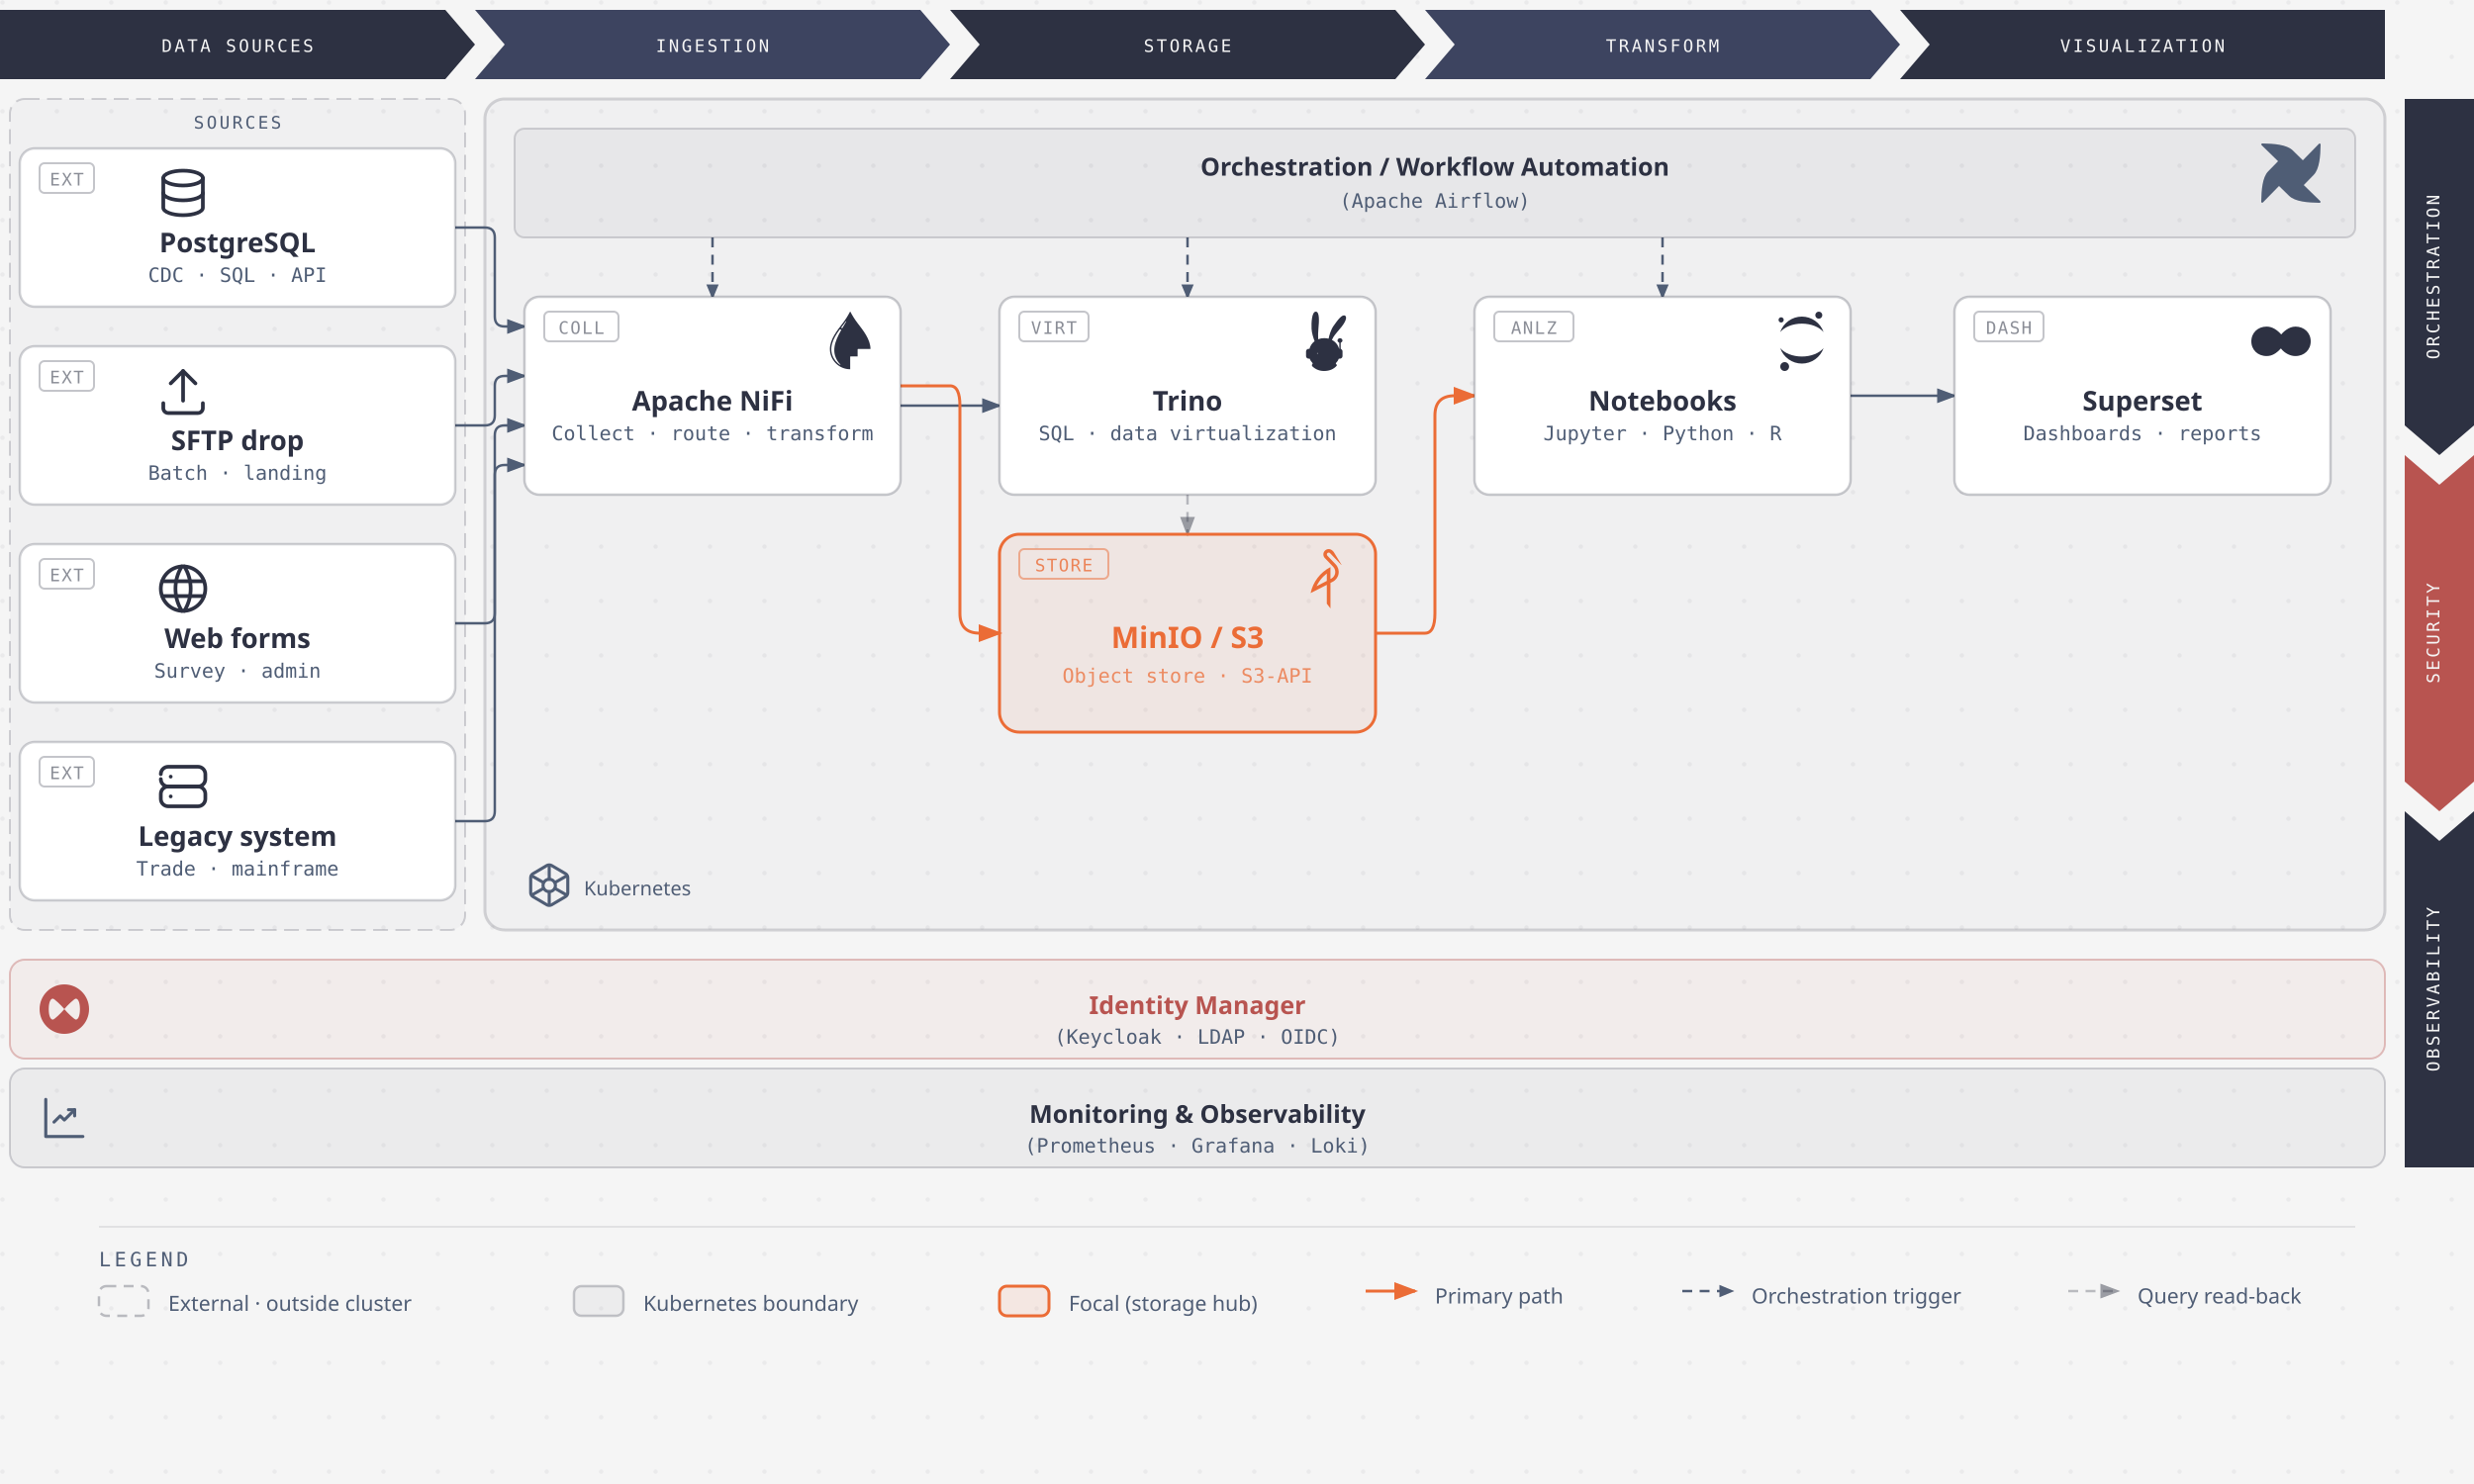
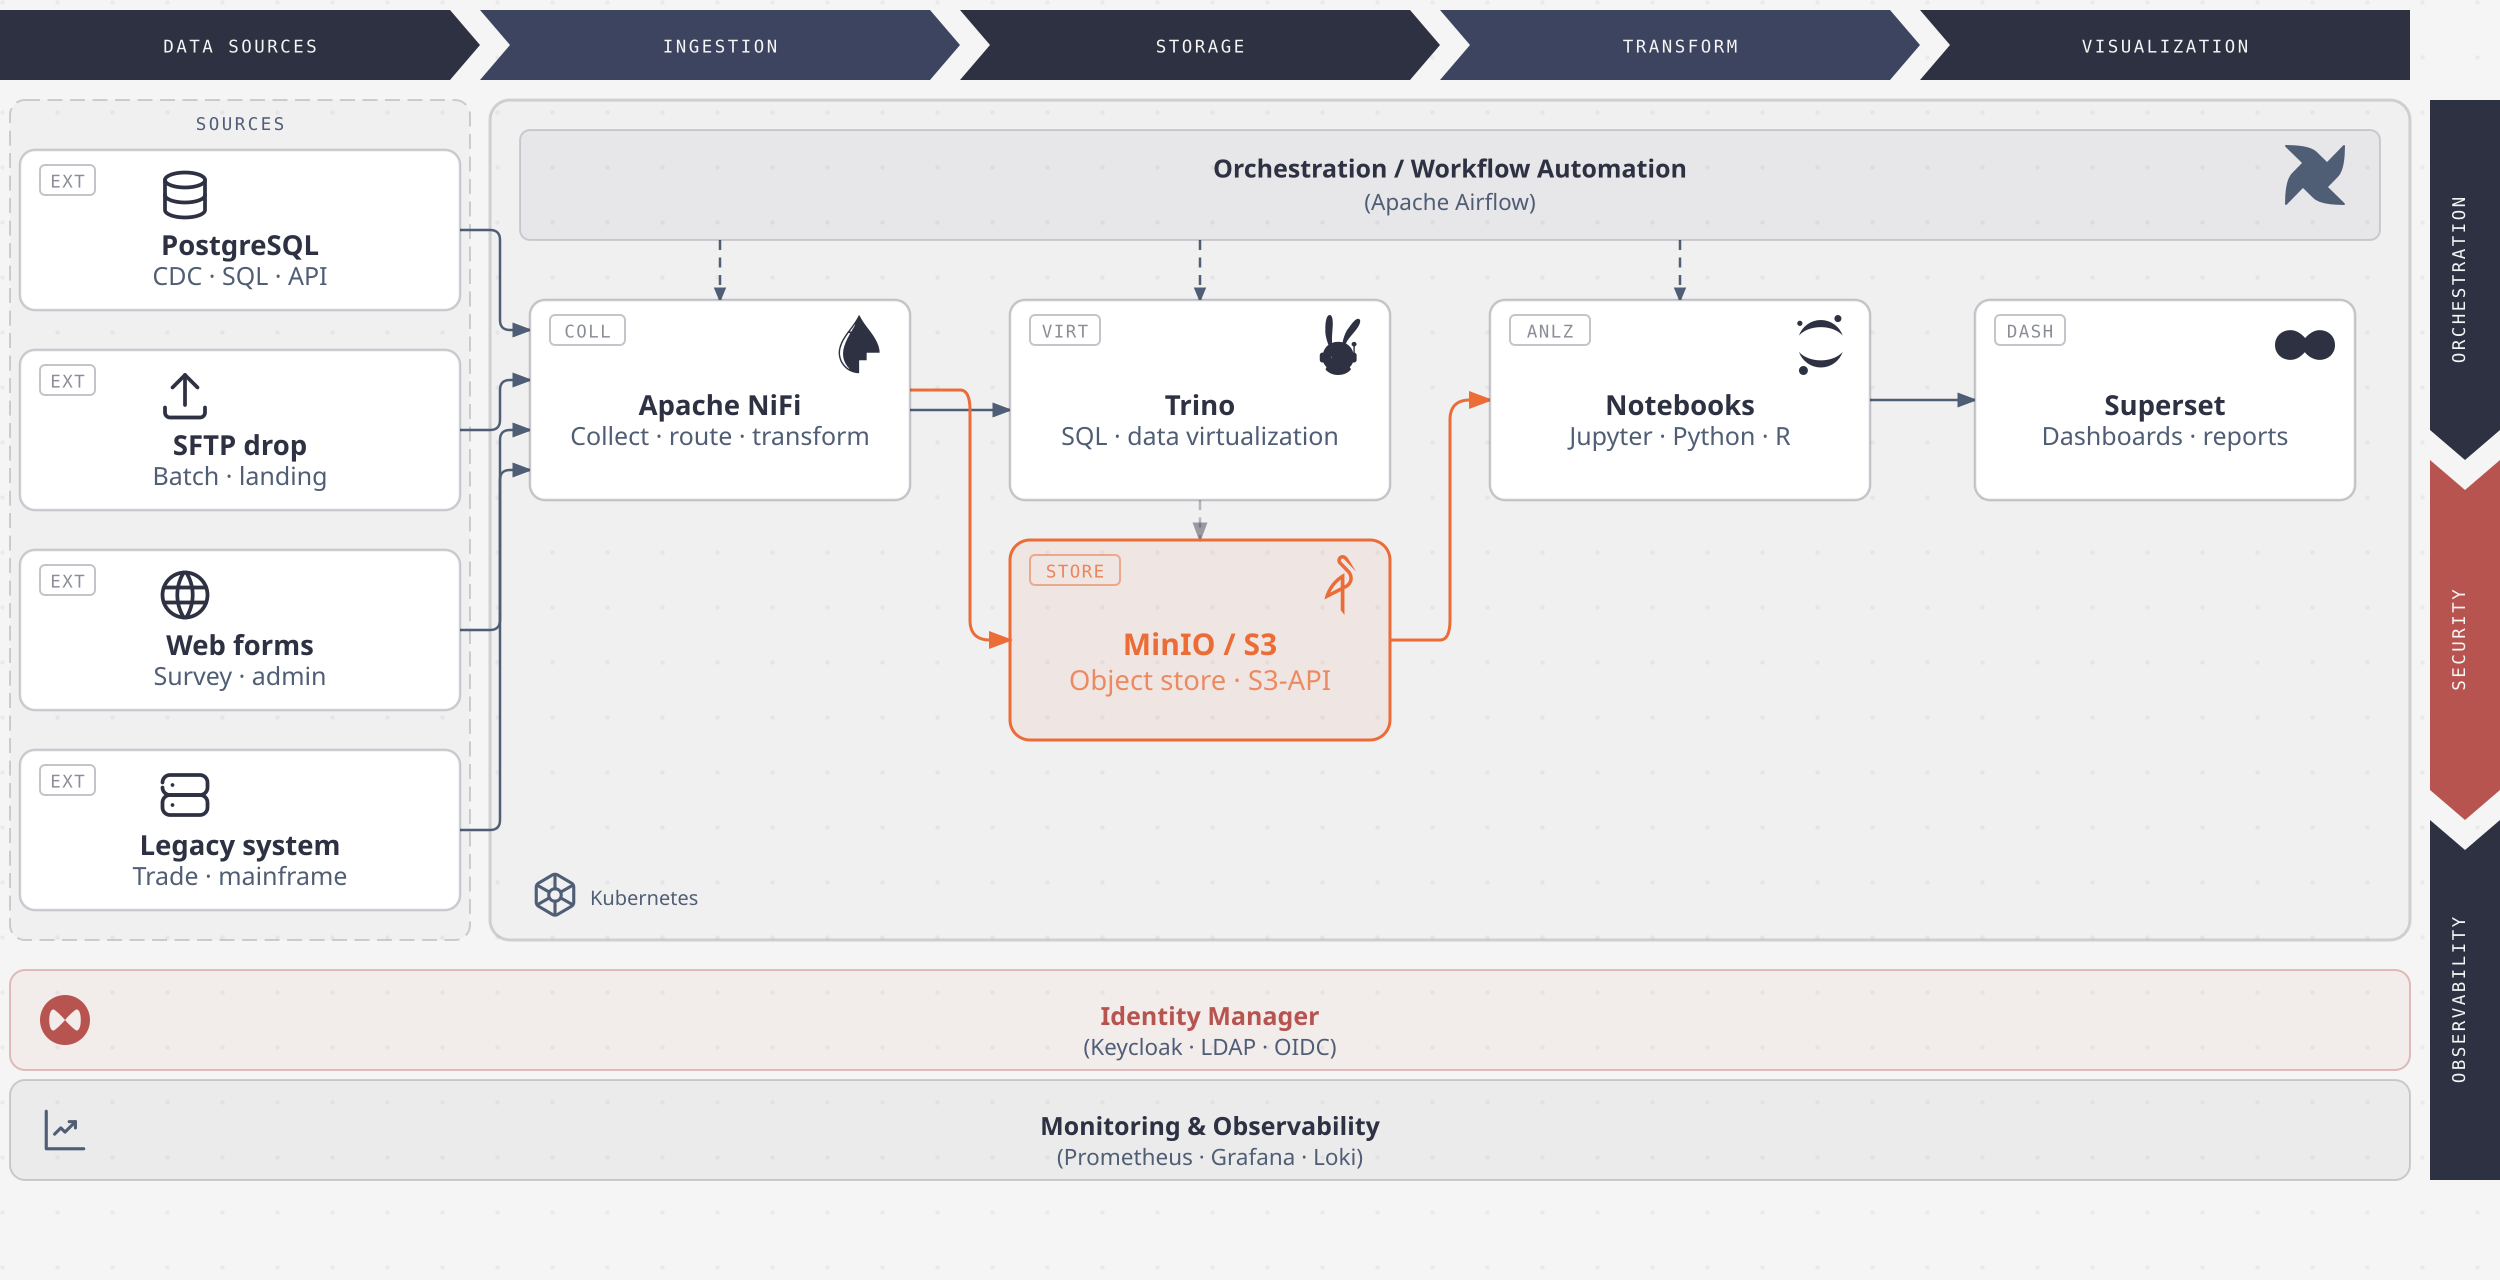
- <svg xmlns="http://www.w3.org/2000/svg" viewBox="0 0 1000 600" role="img" aria-labelledby="high-level-vertical-title high-level-vertical-desc">
+ <svg xmlns="http://www.w3.org/2000/svg" viewBox="0 0 1000 512" role="img" aria-labelledby="high-level-vertical-title high-level-vertical-desc">
  <defs>
    <style>
/* page-css */
@font-face { font-family: 'Amazon Ember'; font-weight: 300; font-style: normal; src: local('Amazon Ember Light'), local('Amazon Ember'); }
@font-face { font-family: 'Amazon Ember'; font-weight: 400; font-style: normal; src: local('Amazon Ember'); }
@font-face { font-family: 'Amazon Ember'; font-weight: 400; font-style: italic; src: local('Amazon Ember Italic'), local('Amazon Ember'); }
@font-face { font-family: 'Amazon Ember'; font-weight: 600; font-style: normal; src: local('Amazon Ember Medium'), local('Amazon Ember'); }
@font-face { font-family: 'Amazon Ember'; font-weight: 700; font-style: normal; src: local('Amazon Ember Bold'), local('Amazon Ember'); }
@font-face { font-family: 'Amazon Ember'; font-weight: 800; font-style: normal; src: local('Amazon Ember Heavy'), local('Amazon Ember'); }
@font-face { font-family: 'Amazon Ember Mono'; font-weight: 400; font-style: normal; src: local('Amazon Ember Mono'); }
@font-face { font-family: 'Amazon Ember Mono'; font-weight: 700; font-style: normal; src: local('Amazon Ember Mono Bold'), local('Amazon Ember Mono'); }
/* /page-css */
    </style>
    <pattern id="dots" width="22" height="22" patternUnits="userSpaceOnUse">
      <circle cx="1" cy="1" r="0.9" fill="rgba(45,49,66,0.10)" />
    </pattern>
    <marker id="arrow" markerWidth="8" markerHeight="6" refX="7" refY="3" orient="auto">
      <polygon points="0 0, 8 3, 0 6" fill="#4f5d75" />
    </marker>
    <marker id="arrow-accent" markerWidth="8" markerHeight="6" refX="7" refY="3" orient="auto">
      <polygon points="0 0, 8 3, 0 6" fill="#eb6c36" />
    </marker>
    <marker id="arrow-sm" markerWidth="6" markerHeight="5" refX="5" refY="2.5" orient="auto">
      <polygon points="0 0, 6 2.5, 0 5" fill="#4f5d75" />
    </marker>
    <marker id="arrow-dim" markerWidth="8" markerHeight="6" refX="7" refY="3" orient="auto">
      <polygon points="0 0, 8 3, 0 6" fill="rgba(45,49,66,0.45)" />
    </marker>
  </defs>
  <rect width="100%" height="100%" fill="#f5f5f5" />
  <rect width="100%" height="100%" fill="url(#dots)" opacity="0.55" />
  <polygon points="0,4 180,4 192,18 180,32 0,32" fill="#2d3142" />
  <polygon points="192,4 372,4 384,18 372,32 192,32 204,18" fill="#3d4460" />
  <polygon points="384,4 564,4 576,18 564,32 384,32 396,18" fill="#2d3142" />
  <polygon points="576,4 756,4 768,18 756,32 576,32 588,18" fill="#3d4460" />
  <polygon points="768,4 964,4 964,32 768,32 780,18" fill="#2d3142" />
  <text x="96" y="21" fill="#f5f5f5" font-size="7" font-family="'Geist Mono', monospace" letter-spacing="0.14em" text-anchor="middle">DATA SOURCES</text>
  <text x="288" y="21" fill="#f5f5f5" font-size="7" font-family="'Geist Mono', monospace" letter-spacing="0.14em" text-anchor="middle">INGESTION</text>
  <text x="480" y="21" fill="#f5f5f5" font-size="7" font-family="'Geist Mono', monospace" letter-spacing="0.14em" text-anchor="middle">STORAGE</text>
  <text x="672" y="21" fill="#f5f5f5" font-size="7" font-family="'Geist Mono', monospace" letter-spacing="0.14em" text-anchor="middle">TRANSFORM</text>
  <text x="866" y="21" fill="#f5f5f5" font-size="7" font-family="'Geist Mono', monospace" letter-spacing="0.14em" text-anchor="middle">VISUALIZATION</text>
  <polygon points="972,40 1000,40 1000,172 986,184 972,172" fill="#2d3142" />
  <text x="986" y="112" fill="#f5f5f5" font-size="7" font-family="'Geist Mono', monospace" letter-spacing="0.14em" text-anchor="middle" transform="rotate(-90 986 112)">ORCHESTRATION</text>
  <polygon points="972,184 986,196 1000,184 1000,316 986,328 972,316" fill="#b85450" />
  <text x="986" y="256" fill="#f5f5f5" font-size="7" font-family="'Geist Mono', monospace" letter-spacing="0.14em" text-anchor="middle" transform="rotate(-90 986 256)">SECURITY</text>
  <polygon points="972,328 986,340 1000,328 1000,472 972,472" fill="#2d3142" />
  <text x="986" y="400" fill="#f5f5f5" font-size="7" font-family="'Geist Mono', monospace" letter-spacing="0.14em" text-anchor="middle" transform="rotate(-90 986 400)">OBSERVABILITY</text>
  <rect x="4" y="40" width="184" height="336" rx="6" fill="rgba(45,49,66,0.02)" stroke="rgba(45,49,66,0.20)" stroke-width="0.8" stroke-dasharray="6,3" />
  <text x="96" y="52" fill="#4f5d75" font-size="7" font-family="'Geist Mono', monospace" letter-spacing="0.14em" text-anchor="middle">SOURCES</text>
  <rect x="196" y="40" width="768" height="336" rx="8" fill="rgba(45,49,66,0.02)" stroke="rgba(45,49,66,0.18)" stroke-width="1.2" />
  <rect x="4" y="388" width="960" height="40" rx="6" fill="rgba(184,84,80,0.06)" stroke="rgba(184,84,80,0.35)" stroke-width="0.8" />
  <path d="M 184,92  H 196 Q 200,92  200,96  V 128 Q 200,132 204,132 H 212" fill="none" stroke="#4f5d75" stroke-width="1" marker-end="url(#arrow)" />
  <path d="M 184,172 H 196 Q 200,172 200,168 V 156 Q 200,152 204,152 H 212" fill="none" stroke="#4f5d75" stroke-width="1" marker-end="url(#arrow)" />
  <path d="M 184,252 H 196 Q 200,252 200,248 V 176 Q 200,172 204,172 H 212" fill="none" stroke="#4f5d75" stroke-width="1" marker-end="url(#arrow)" />
  <path d="M 184,332 H 196 Q 200,332 200,328 V 192 Q 200,188 204,188 H 212" fill="none" stroke="#4f5d75" stroke-width="1" marker-end="url(#arrow)" />
  <line x1="288" y1="96" x2="288" y2="120" stroke="#4f5d75" stroke-width="1" stroke-dasharray="4,3" marker-end="url(#arrow-sm)" />
  <line x1="480" y1="96" x2="480" y2="120" stroke="#4f5d75" stroke-width="1" stroke-dasharray="4,3" marker-end="url(#arrow-sm)" />
  <line x1="672" y1="96" x2="672" y2="120" stroke="#4f5d75" stroke-width="1" stroke-dasharray="4,3" marker-end="url(#arrow-sm)" />
  <line x1="364" y1="164" x2="404" y2="164" stroke="#4f5d75" stroke-width="1" marker-end="url(#arrow)" />
  <path d="M 364,156 H 384 Q 388,156 388,164 V 248 Q 388,256 396,256 H 404" fill="none" stroke="#eb6c36" stroke-width="1.2" marker-end="url(#arrow-accent)" />
  <line x1="480" y1="200" x2="480" y2="216" stroke="rgba(45,49,66,0.30)" stroke-width="1" stroke-dasharray="4,3" marker-end="url(#arrow-dim)" />
  <path d="M 556,256 H 576 Q 580,256 580,248 V 168 Q 580,160 588,160 H 596" fill="none" stroke="#eb6c36" stroke-width="1.2" marker-end="url(#arrow-accent)" />
  <line x1="748" y1="160" x2="790" y2="160" stroke="#4f5d75" stroke-width="1" marker-end="url(#arrow)" />
  <rect x="8" y="60" width="176" height="64" rx="6" fill="white" stroke="rgba(45,49,66,0.22)" stroke-width="1" />
  <rect x="16" y="66" width="22" height="12" rx="2" fill="transparent" stroke="rgba(45,49,66,0.28)" stroke-width="0.8" />
  <text x="27" y="75" fill="rgba(45,49,66,0.55)" font-size="7" font-family="'Geist Mono', monospace" text-anchor="middle" letter-spacing="0.08em">EXT</text>
  <svg x="62" y="66" width="24" height="24" viewBox="0 0 24 24" fill="none" stroke="#2d3142" stroke-width="1.5" stroke-linecap="round" stroke-linejoin="round" aria-hidden="true">
    <path d="M4 6a8 3 0 1 0 16 0a8 3 0 1 0 -16 0" />
    <path d="M4 6v6a8 3 0 0 0 16 0v-6" />
    <path d="M4 12v6a8 3 0 0 0 16 0v-6" />
  </svg>
  <text x="96" y="102" fill="#2d3142" font-size="11" font-weight="600" font-family="'Geist', sans-serif" text-anchor="middle">PostgreSQL</text>
-   <text x="96" y="114" fill="#4f5d75" font-size="8" font-family="'Geist Mono', monospace" text-anchor="middle">CDC · SQL · API</text>
+   <text x="96" y="114" fill="#4f5d75" font-size="10" font-family="'Geist', sans-serif" text-anchor="middle">CDC · SQL · API</text>
  <rect x="8" y="140" width="176" height="64" rx="6" fill="white" stroke="rgba(45,49,66,0.22)" stroke-width="1" />
  <rect x="16" y="146" width="22" height="12" rx="2" fill="transparent" stroke="rgba(45,49,66,0.28)" stroke-width="0.8" />
  <text x="27" y="155" fill="rgba(45,49,66,0.55)" font-size="7" font-family="'Geist Mono', monospace" text-anchor="middle" letter-spacing="0.08em">EXT</text>
  <svg x="62" y="146" width="24" height="24" viewBox="0 0 24 24" fill="none" stroke="#2d3142" stroke-width="1.5" stroke-linecap="round" stroke-linejoin="round" aria-hidden="true">
    <path d="M4 17v2a2 2 0 0 0 2 2h12a2 2 0 0 0 2-2v-2" />
    <path d="M7 9l5 -5l5 5" />
    <path d="M12 4l0 12" />
  </svg>
  <text x="96" y="182" fill="#2d3142" font-size="11" font-weight="600" font-family="'Geist', sans-serif" text-anchor="middle">SFTP drop</text>
-   <text x="96" y="194" fill="#4f5d75" font-size="8" font-family="'Geist Mono', monospace" text-anchor="middle">Batch · landing</text>
+   <text x="96" y="194" fill="#4f5d75" font-size="10" font-family="'Geist', sans-serif" text-anchor="middle">Batch · landing</text>
  <rect x="8" y="220" width="176" height="64" rx="6" fill="white" stroke="rgba(45,49,66,0.22)" stroke-width="1" />
  <rect x="16" y="226" width="22" height="12" rx="2" fill="transparent" stroke="rgba(45,49,66,0.28)" stroke-width="0.8" />
  <text x="27" y="235" fill="rgba(45,49,66,0.55)" font-size="7" font-family="'Geist Mono', monospace" text-anchor="middle" letter-spacing="0.08em">EXT</text>
  <svg x="62" y="226" width="24" height="24" viewBox="0 0 24 24" fill="none" stroke="#2d3142" stroke-width="1.5" stroke-linecap="round" stroke-linejoin="round" aria-hidden="true">
    <circle cx="12" cy="12" r="9" />
    <path d="M3.6 9h16.8M3.6 15h16.8" />
    <path d="M11.5 3a17 17 0 0 0 0 18M12.5 3a17 17 0 0 1 0 18" />
  </svg>
  <text x="96" y="262" fill="#2d3142" font-size="11" font-weight="600" font-family="'Geist', sans-serif" text-anchor="middle">Web forms</text>
-   <text x="96" y="274" fill="#4f5d75" font-size="8" font-family="'Geist Mono', monospace" text-anchor="middle">Survey · admin</text>
+   <text x="96" y="274" fill="#4f5d75" font-size="10" font-family="'Geist', sans-serif" text-anchor="middle">Survey · admin</text>
  <rect x="8" y="300" width="176" height="64" rx="6" fill="white" stroke="rgba(45,49,66,0.22)" stroke-width="1" />
  <rect x="16" y="306" width="22" height="12" rx="2" fill="transparent" stroke="rgba(45,49,66,0.28)" stroke-width="0.8" />
  <text x="27" y="315" fill="rgba(45,49,66,0.55)" font-size="7" font-family="'Geist Mono', monospace" text-anchor="middle" letter-spacing="0.08em">EXT</text>
  <svg x="62" y="306" width="24" height="24" viewBox="0 0 24 24" fill="none" stroke="#2d3142" stroke-width="1.5" stroke-linecap="round" stroke-linejoin="round" aria-hidden="true">
    <path d="M3 7a3 3 0 0 1 3 -3h12a3 3 0 0 1 3 3v2a3 3 0 0 1 -3 3h-12a3 3 0 0 1 -3 -3" />
    <path d="M3 15a3 3 0 0 1 3 -3h12a3 3 0 0 1 3 3v2a3 3 0 0 1 -3 3h-12a3 3 0 0 1 -3 -3l0 -2" />
    <path d="M7 8l0 .01" />
    <path d="M7 16l0 .01" />
  </svg>
  <text x="96" y="342" fill="#2d3142" font-size="11" font-weight="600" font-family="'Geist', sans-serif" text-anchor="middle">Legacy system</text>
-   <text x="96" y="354" fill="#4f5d75" font-size="8" font-family="'Geist Mono', monospace" text-anchor="middle">Trade · mainframe</text>
+   <text x="96" y="354" fill="#4f5d75" font-size="10" font-family="'Geist', sans-serif" text-anchor="middle">Trade · mainframe</text>
  <rect x="208" y="52" width="744" height="44" rx="4" fill="rgba(45,49,66,0.05)" stroke="rgba(45,49,66,0.18)" stroke-width="0.8" />
  <svg x="914" y="58" width="24" height="24" viewBox="0 0 24 24" fill="#4f5d75" aria-hidden="true">
    <path d="M17.195 16.822l4.002-4.102C23.55 10.308 23.934 5.154 24 .43a.396.396 0 0 0-.246-.373.392.392 0 0 0-.437.09l-6.495 6.658-4.102-4.003C10.309.45 5.154.066.43 0H.423a.397.397 0 0 0-.277.683l6.658 6.494-4.003 4.103C.45 13.692.065 18.846 0 23.57a.398.398 0 0 0 .683.282l6.494-6.657 3.934 3.837.17.165c2.41 2.353 7.565 2.737 12.288 2.803h.006a.397.397 0 0 0 .277-.683l-6.657-6.495z" />
  </svg>
  <text x="580" y="71" fill="#2d3142" font-size="10" font-weight="600" font-family="'Geist', sans-serif" text-anchor="middle">Orchestration / Workflow Automation</text>
-   <text x="580" y="84" fill="#4f5d75" font-size="8" font-family="'Geist Mono', monospace" text-anchor="middle">(Apache Airflow)</text>
+   <text x="580" y="84" fill="#4f5d75" font-size="9" font-family="'Geist', sans-serif" text-anchor="middle">(Apache Airflow)</text>
  <rect x="212" y="120" width="152" height="80" rx="6" fill="white" stroke="rgba(45,49,66,0.25)" stroke-width="1" />
  <rect x="220" y="126" width="30" height="12" rx="2" fill="transparent" stroke="rgba(45,49,66,0.28)" stroke-width="0.8" />
  <text x="235" y="135" fill="rgba(45,49,66,0.55)" font-size="7" font-family="'Geist Mono', monospace" text-anchor="middle" letter-spacing="0.08em">COLL</text>
  <svg x="332" y="126" width="24" height="24" viewBox="0 0 24 24" fill="#2d3142" aria-hidden="true">
    <path d="M11.648 0a.093.093 0 0 0-.084.053A30.71 30.71 0 0 1 8.592 4.73c-2.09 2.728-5.145 6.466-5.145 10.364a8.201 8.201 0 0 0 8.201 8.2v-5.003c0-.106.087-.193.194-.193h2.81v-2.813c0-.106.087-.191.194-.191h5.004c0-3.9-3.056-7.636-5.145-10.364A30.712 30.712 0 0 1 11.732.053.094.094 0 0 0 11.648 0zm-1.632 3.867c.05 0 .08.034.037.112-.11.197-.218.397-.328.593-.396.702-.819 1.389-1.23 2.08-.196-.032-.39-.06-.585-.088.495-.651 1-1.296 1.48-1.959.153-.209.302-.423.454-.634a.24.24 0 0 1 .172-.104zM7.44 7.186c.221.035.444.076.666.119-.073.129-.15.256-.223.383a29.073 29.073 0 0 0-1.625 3.261c-.874 2.123-1.383 4.444-.77 6.707a8.222 8.222 0 0 0 2.217 3.74c.083.083-.02.216-.119.155a7.568 7.568 0 0 1-.93-.686A7.674 7.674 0 0 1 4.1 16.248c-.329-2.156.387-4.246 1.418-6.115a27.44 27.44 0 0 1 1.92-2.947z" />
  </svg>
  <text x="288" y="166" fill="#2d3142" font-size="11" font-weight="600" font-family="'Geist', sans-serif" text-anchor="middle">Apache NiFi</text>
-   <text x="288" y="178" fill="#4f5d75" font-size="8" font-family="'Geist Mono', monospace" text-anchor="middle">Collect · route · transform</text>
+   <text x="288" y="178" fill="#4f5d75" font-size="10" font-family="'Geist', sans-serif" text-anchor="middle">Collect · route · transform</text>
  <rect x="404" y="120" width="152" height="80" rx="6" fill="white" stroke="rgba(45,49,66,0.25)" stroke-width="1" />
  <rect x="412" y="126" width="28" height="12" rx="2" fill="transparent" stroke="rgba(45,49,66,0.28)" stroke-width="0.8" />
  <text x="426" y="135" fill="rgba(45,49,66,0.55)" font-size="7" font-family="'Geist Mono', monospace" text-anchor="middle" letter-spacing="0.08em">VIRT</text>
  <svg x="524" y="126" width="24" height="24" viewBox="0 0 24 24" fill="#2d3142" aria-hidden="true">
    <path d="M14.124 16.853a.162.162 0 1 1 .158.161.158.158 0 0 1-.158-.161zm-5.607-.158a.161.161 0 1 0 0 .323.161.161 0 0 0 0-.323zm10.134-.665v1.987c-.031.579-.524 1.024-1.103.995h-.384a5.06 5.06 0 0 1-1.13 1.718.319.319 0 0 0 0 .465l.238.219a.304.304 0 0 1 .038.43c-1.126 1.383-2.967 2.152-5.05 2.152a6.575 6.575 0 0 1-4.819-1.899c-.003-.003-.006-.006-.009-.01a.63.63 0 0 1 .055-.89c.137-.127.137-.346 0-.473a4.944 4.944 0 0 1-1.126-1.714h-.35c-.58.028-1.074-.416-1.107-.995v-1.987c.035-.578.529-1.02 1.107-.992h.273a5.765 5.765 0 0 1 2.079-3.094c-.423-1.099-1.153-3.255-1.226-5.008C6.023 4.471 6.219.078 7.825.001c1.606-.077 1.372 4.027 1.099 6.695a32.732 32.732 0 0 0-.123 4.45 6.994 6.994 0 0 1 2.483-.43 7.241 7.241 0 0 1 1.737.207c.261-1.268.876-3.574 2.029-5.196 1.672-2.352 3.436-4.781 4.612-4.101 1.176.68-.307 3.14-1.33 4.427-1.022 1.287-2.786 3.209-3.374 4.227-.211.384-.43.803-.596 1.153a5.737 5.737 0 0 1 2.917 3.612h.073v-2.306a.307.307 0 0 0-.181-.284.915.915 0 0 1-.557-.815 1.018 1.018 0 0 1 .904-.904c.559-.06 1.061.345 1.121.904a.919.919 0 0 1-.553.815.307.307 0 0 0-.169.284v2.152a.311.311 0 0 0 .169.281.972.972 0 0 1 .565.857z" />
  </svg>
  <text x="480" y="166" fill="#2d3142" font-size="11" font-weight="600" font-family="'Geist', sans-serif" text-anchor="middle">Trino</text>
-   <text x="480" y="178" fill="#4f5d75" font-size="8" font-family="'Geist Mono', monospace" text-anchor="middle">SQL · data virtualization</text>
+   <text x="480" y="178" fill="#4f5d75" font-size="10" font-family="'Geist', sans-serif" text-anchor="middle">SQL · data virtualization</text>
  <rect x="404" y="216" width="152" height="80" rx="8" fill="rgba(235,108,54,0.08)" stroke="#eb6c36" stroke-width="1.2" />
  <rect x="412" y="222" width="36" height="12" rx="2" fill="transparent" stroke="rgba(235,108,54,0.50)" stroke-width="0.8" />
  <text x="430" y="231" fill="rgba(235,108,54,0.80)" font-size="7" font-family="'Geist Mono', monospace" text-anchor="middle" letter-spacing="0.08em">STORE</text>
  <svg x="524" y="222" width="24" height="24" viewBox="0 0 24 24" fill="#eb6c36" aria-hidden="true">
    <path d="M13.207.006c-.622-.048-1.2.194-1.621.582a2.15 2.15 0 0 0-.094 3.035l3.408 3.551a3.042 3.042 0 0 1-.664 4.688l-.463.238V7.285a15.42 15.42 0 0 0-8.017 10.486v.018l6.549-3.328v7.621L13.779 24V13.682l.896-.463a4.443 4.443 0 0 0 1.221-7.029l-3.371-3.525a.749.749 0 0 1 .037-1.055.752.752 0 0 1 1.057.037l.467.486-.006.006 4.07 4.244a.057.057 0 0 0 .082 0 .06.06 0 0 0 0-.07l-3.141-5.143-.148.142.148-.144C14.495.393 13.829.054 13.207.006Zm-.902 9.865v2.994l-4.152 2.148a13.979 13.979 0 0 1 2.768-3.928 14.178 14.178 0 0 1 1.385-1.215z" />
  </svg>
  <text x="480" y="262" fill="#eb6c36" font-size="12" font-weight="600" font-family="'Geist', sans-serif" text-anchor="middle">MinIO / S3</text>
-   <text x="480" y="276" fill="#eb6c36" font-size="8" font-family="'Geist Mono', monospace" text-anchor="middle" opacity="0.75">Object store · S3-API</text>
+   <text x="480" y="276" fill="#eb6c36" font-size="11" font-family="'Geist', sans-serif" text-anchor="middle" opacity="0.75">Object store · S3-API</text>
  <rect x="596" y="120" width="152" height="80" rx="6" fill="white" stroke="rgba(45,49,66,0.25)" stroke-width="1" />
  <rect x="604" y="126" width="32" height="12" rx="2" fill="transparent" stroke="rgba(45,49,66,0.28)" stroke-width="0.8" />
  <text x="620" y="135" fill="rgba(45,49,66,0.55)" font-size="7" font-family="'Geist Mono', monospace" text-anchor="middle" letter-spacing="0.08em">ANLZ</text>
  <svg x="716" y="126" width="24" height="24" viewBox="0 0 24 24" fill="#2d3142" aria-hidden="true">
    <path d="M7.157 22.201A1.784 1.799 0 0 1 5.374 24a1.784 1.799 0 0 1-1.784-1.799 1.784 1.799 0 0 1 1.784-1.799 1.784 1.799 0 0 1 1.783 1.799zM20.582 1.427a1.415 1.427 0 0 1-1.415 1.428 1.415 1.427 0 0 1-1.416-1.428A1.415 1.427 0 0 1 19.167 0a1.415 1.427 0 0 1 1.415 1.427zM4.992 3.336A1.047 1.056 0 0 1 3.946 4.39a1.047 1.056 0 0 1-1.047-1.055A1.047 1.056 0 0 1 3.946 2.28a1.047 1.056 0 0 1 1.046 1.056zm7.336 1.517c3.769 0 7.06 1.38 8.768 3.424a9.363 9.363 0 0 0-3.393-4.547 9.238 9.238 0 0 0-5.377-1.728A9.238 9.238 0 0 0 6.95 3.73a9.363 9.363 0 0 0-3.394 4.547c1.713-2.04 5.004-3.424 8.772-3.424zm.001 13.295c-3.768 0-7.06-1.381-8.768-3.425a9.363 9.363 0 0 0 3.394 4.547A9.238 9.238 0 0 0 12.33 21a9.238 9.238 0 0 0 5.377-1.729 9.363 9.363 0 0 0 3.393-4.547c-1.712 2.044-5.003 3.425-8.772 3.425z" />
  </svg>
  <text x="672" y="166" fill="#2d3142" font-size="11" font-weight="600" font-family="'Geist', sans-serif" text-anchor="middle">Notebooks</text>
-   <text x="672" y="178" fill="#4f5d75" font-size="8" font-family="'Geist Mono', monospace" text-anchor="middle">Jupyter · Python · R</text>
+   <text x="672" y="178" fill="#4f5d75" font-size="10" font-family="'Geist', sans-serif" text-anchor="middle">Jupyter · Python · R</text>
  <rect x="790" y="120" width="152" height="80" rx="6" fill="white" stroke="rgba(45,49,66,0.25)" stroke-width="1" />
  <rect x="798" y="126" width="28" height="12" rx="2" fill="transparent" stroke="rgba(45,49,66,0.28)" stroke-width="0.8" />
  <text x="812" y="135" fill="rgba(45,49,66,0.55)" font-size="7" font-family="'Geist Mono', monospace" text-anchor="middle" letter-spacing="0.08em">DASH</text>
  <svg x="910" y="126" width="24" height="24" viewBox="0 0 24 24" fill="#2d3142" aria-hidden="true">
    <path d="M6.168 6.045C2.603 6.045 0 8.579 0 12.014c0 3.434 2.603 5.941 6.168 5.941 2.184 0 3.888-1.026 5.775-3.078 1.53 2.033 4.037 3.136 5.89 3.078 3.566 0 6.167-2.503 6.167-5.941 0-3.438-2.601-5.97-6.168-5.97-2.864 0-5.138 2.425-5.771 3.173-.76-.9-1.674-1.665-2.682-2.274-1.019-.588-2.084-.898-3.211-.898z" />
  </svg>
  <text x="866" y="166" fill="#2d3142" font-size="11" font-weight="600" font-family="'Geist', sans-serif" text-anchor="middle">Superset</text>
-   <text x="866" y="178" fill="#4f5d75" font-size="8" font-family="'Geist Mono', monospace" text-anchor="middle">Dashboards · reports</text>
+   <text x="866" y="178" fill="#4f5d75" font-size="10" font-family="'Geist', sans-serif" text-anchor="middle">Dashboards · reports</text>
  <svg x="212" y="348" width="20" height="20" viewBox="0 0 24 24" fill="none" stroke="#4f5d75" stroke-width="1.5" stroke-linecap="round" stroke-linejoin="round" aria-hidden="true">
    <path d="M19.875 6.27a2.225 2.225 0 0 1 1.125 1.948v7.284c0 .809-.443 1.555-1.158 1.948l-6.75 3.98a2.5 2.5 0 0 1-2.184 0l-6.75-3.98a2.225 2.225 0 0 1-1.158-1.948v-7.284c0-.809.443-1.555 1.158-1.948l6.75-3.98a2.5 2.5 0 0 1 2.184 0z" />
    <circle cx="12" cy="12" r="3" />
    <line x1="12" y1="3" x2="12" y2="9" />
    <line x1="12" y1="15" x2="12" y2="21" />
    <line x1="20.2" y1="7.5" x2="14.9" y2="10.5" />
    <line x1="9.1" y1="13.5" x2="3.8" y2="16.5" />
    <line x1="20.2" y1="16.5" x2="14.9" y2="13.5" />
    <line x1="9.1" y1="10.5" x2="3.8" y2="7.5" />
  </svg>
  <text x="236" y="362" fill="#4f5d75" font-size="8" font-weight="500" font-family="'Geist', sans-serif">Kubernetes</text>
  <svg x="16" y="398" width="20" height="20" viewBox="0 0 24 24" fill="#b85450" aria-hidden="true">
    <path d="M12.0.004C5.376.004 0 5.38 0 12.004c0 6.628 5.376 12 12 12 6.628 0 12-5.372 12-12 0-6.624-5.372-12-12-12zm5.532 17.05c-.612 0-3.972-3.144-5.532-5.046C10.452 13.936 7.092 17.08 6.48 17.08c-1.788 0-2.052-3.564-2.052-5.076 0-1.512.264-5.076 2.052-5.076.612 0 3.972 3.144 5.52 5.046 1.548-1.932 4.908-5.046 5.532-5.046 1.788 0 2.052 3.564 2.052 5.076 0 1.512-.264 5.076-2.052 5.076z" />
  </svg>
  <text x="484" y="410" fill="#b85450" font-size="10" font-weight="600" font-family="'Geist', sans-serif" text-anchor="middle">Identity Manager</text>
-   <text x="484" y="422" fill="#4f5d75" font-size="8" font-family="'Geist Mono', monospace" text-anchor="middle">(Keycloak · LDAP · OIDC)</text>
+   <text x="484" y="422" fill="#4f5d75" font-size="9" font-family="'Geist', sans-serif" text-anchor="middle">(Keycloak · LDAP · OIDC)</text>
  <rect x="4" y="432" width="960" height="40" rx="6" fill="rgba(45,49,66,0.05)" stroke="rgba(45,49,66,0.20)" stroke-width="0.8" />
  <svg x="16" y="442" width="20" height="20" viewBox="0 0 24 24" fill="none" stroke="#4f5d75" stroke-width="1.5" stroke-linecap="round" stroke-linejoin="round" aria-hidden="true">
    <path d="M3 3v18h18" />
    <path d="M7 14l3-3 2 2 5-5" />
    <path d="M14 8h3v3" />
  </svg>
  <text x="484" y="454" fill="#2d3142" font-size="10" font-weight="600" font-family="'Geist', sans-serif" text-anchor="middle">Monitoring &amp; Observability</text>
-   <text x="484" y="466" fill="#4f5d75" font-size="8" font-family="'Geist Mono', monospace" text-anchor="middle">(Prometheus · Grafana · Loki)</text>
-   <line x1="40" y1="496" x2="952" y2="496" stroke="rgba(45,49,66,0.10)" stroke-width="0.8" />
-   <text x="40" y="512" fill="#4f5d75" font-size="8" font-family="'Geist Mono', monospace" letter-spacing="0.18em">LEGEND</text>
-   <rect x="40" y="520" width="20" height="12" rx="3" fill="transparent" stroke="rgba(45,49,66,0.30)" stroke-width="1" stroke-dasharray="4,3" />
-   <text x="68" y="530" fill="#4f5d75" font-size="8.5" font-family="'Geist', sans-serif">External · outside cluster</text>
-   <rect x="232" y="520" width="20" height="12" rx="3" fill="rgba(45,49,66,0.04)" stroke="rgba(45,49,66,0.25)" stroke-width="1" />
-   <text x="260" y="530" fill="#4f5d75" font-size="8.5" font-family="'Geist', sans-serif">Kubernetes boundary</text>
-   <rect x="404" y="520" width="20" height="12" rx="3" fill="rgba(235,108,54,0.10)" stroke="#eb6c36" stroke-width="1.2" />
-   <text x="432" y="530" fill="#4f5d75" font-size="8.5" font-family="'Geist', sans-serif">Focal (storage hub)</text>
-   <line x1="552" y1="522" x2="572" y2="522" stroke="#eb6c36" stroke-width="1.2" marker-end="url(#arrow-accent)" />
-   <text x="580" y="527" fill="#4f5d75" font-size="8.5" font-family="'Geist', sans-serif">Primary path</text>
-   <line x1="680" y1="522" x2="700" y2="522" stroke="#4f5d75" stroke-width="1" stroke-dasharray="4,3" marker-end="url(#arrow-sm)" />
-   <text x="708" y="527" fill="#4f5d75" font-size="8.5" font-family="'Geist', sans-serif">Orchestration trigger</text>
-   <line x1="836" y1="522" x2="856" y2="522" stroke="rgba(45,49,66,0.30)" stroke-width="1" stroke-dasharray="4,3" marker-end="url(#arrow-dim)" />
-   <text x="864" y="527" fill="#4f5d75" font-size="8.5" font-family="'Geist', sans-serif">Query read-back</text>
+   <text x="484" y="466" fill="#4f5d75" font-size="9" font-family="'Geist', sans-serif" text-anchor="middle">(Prometheus · Grafana · Loki)</text>
</svg>
